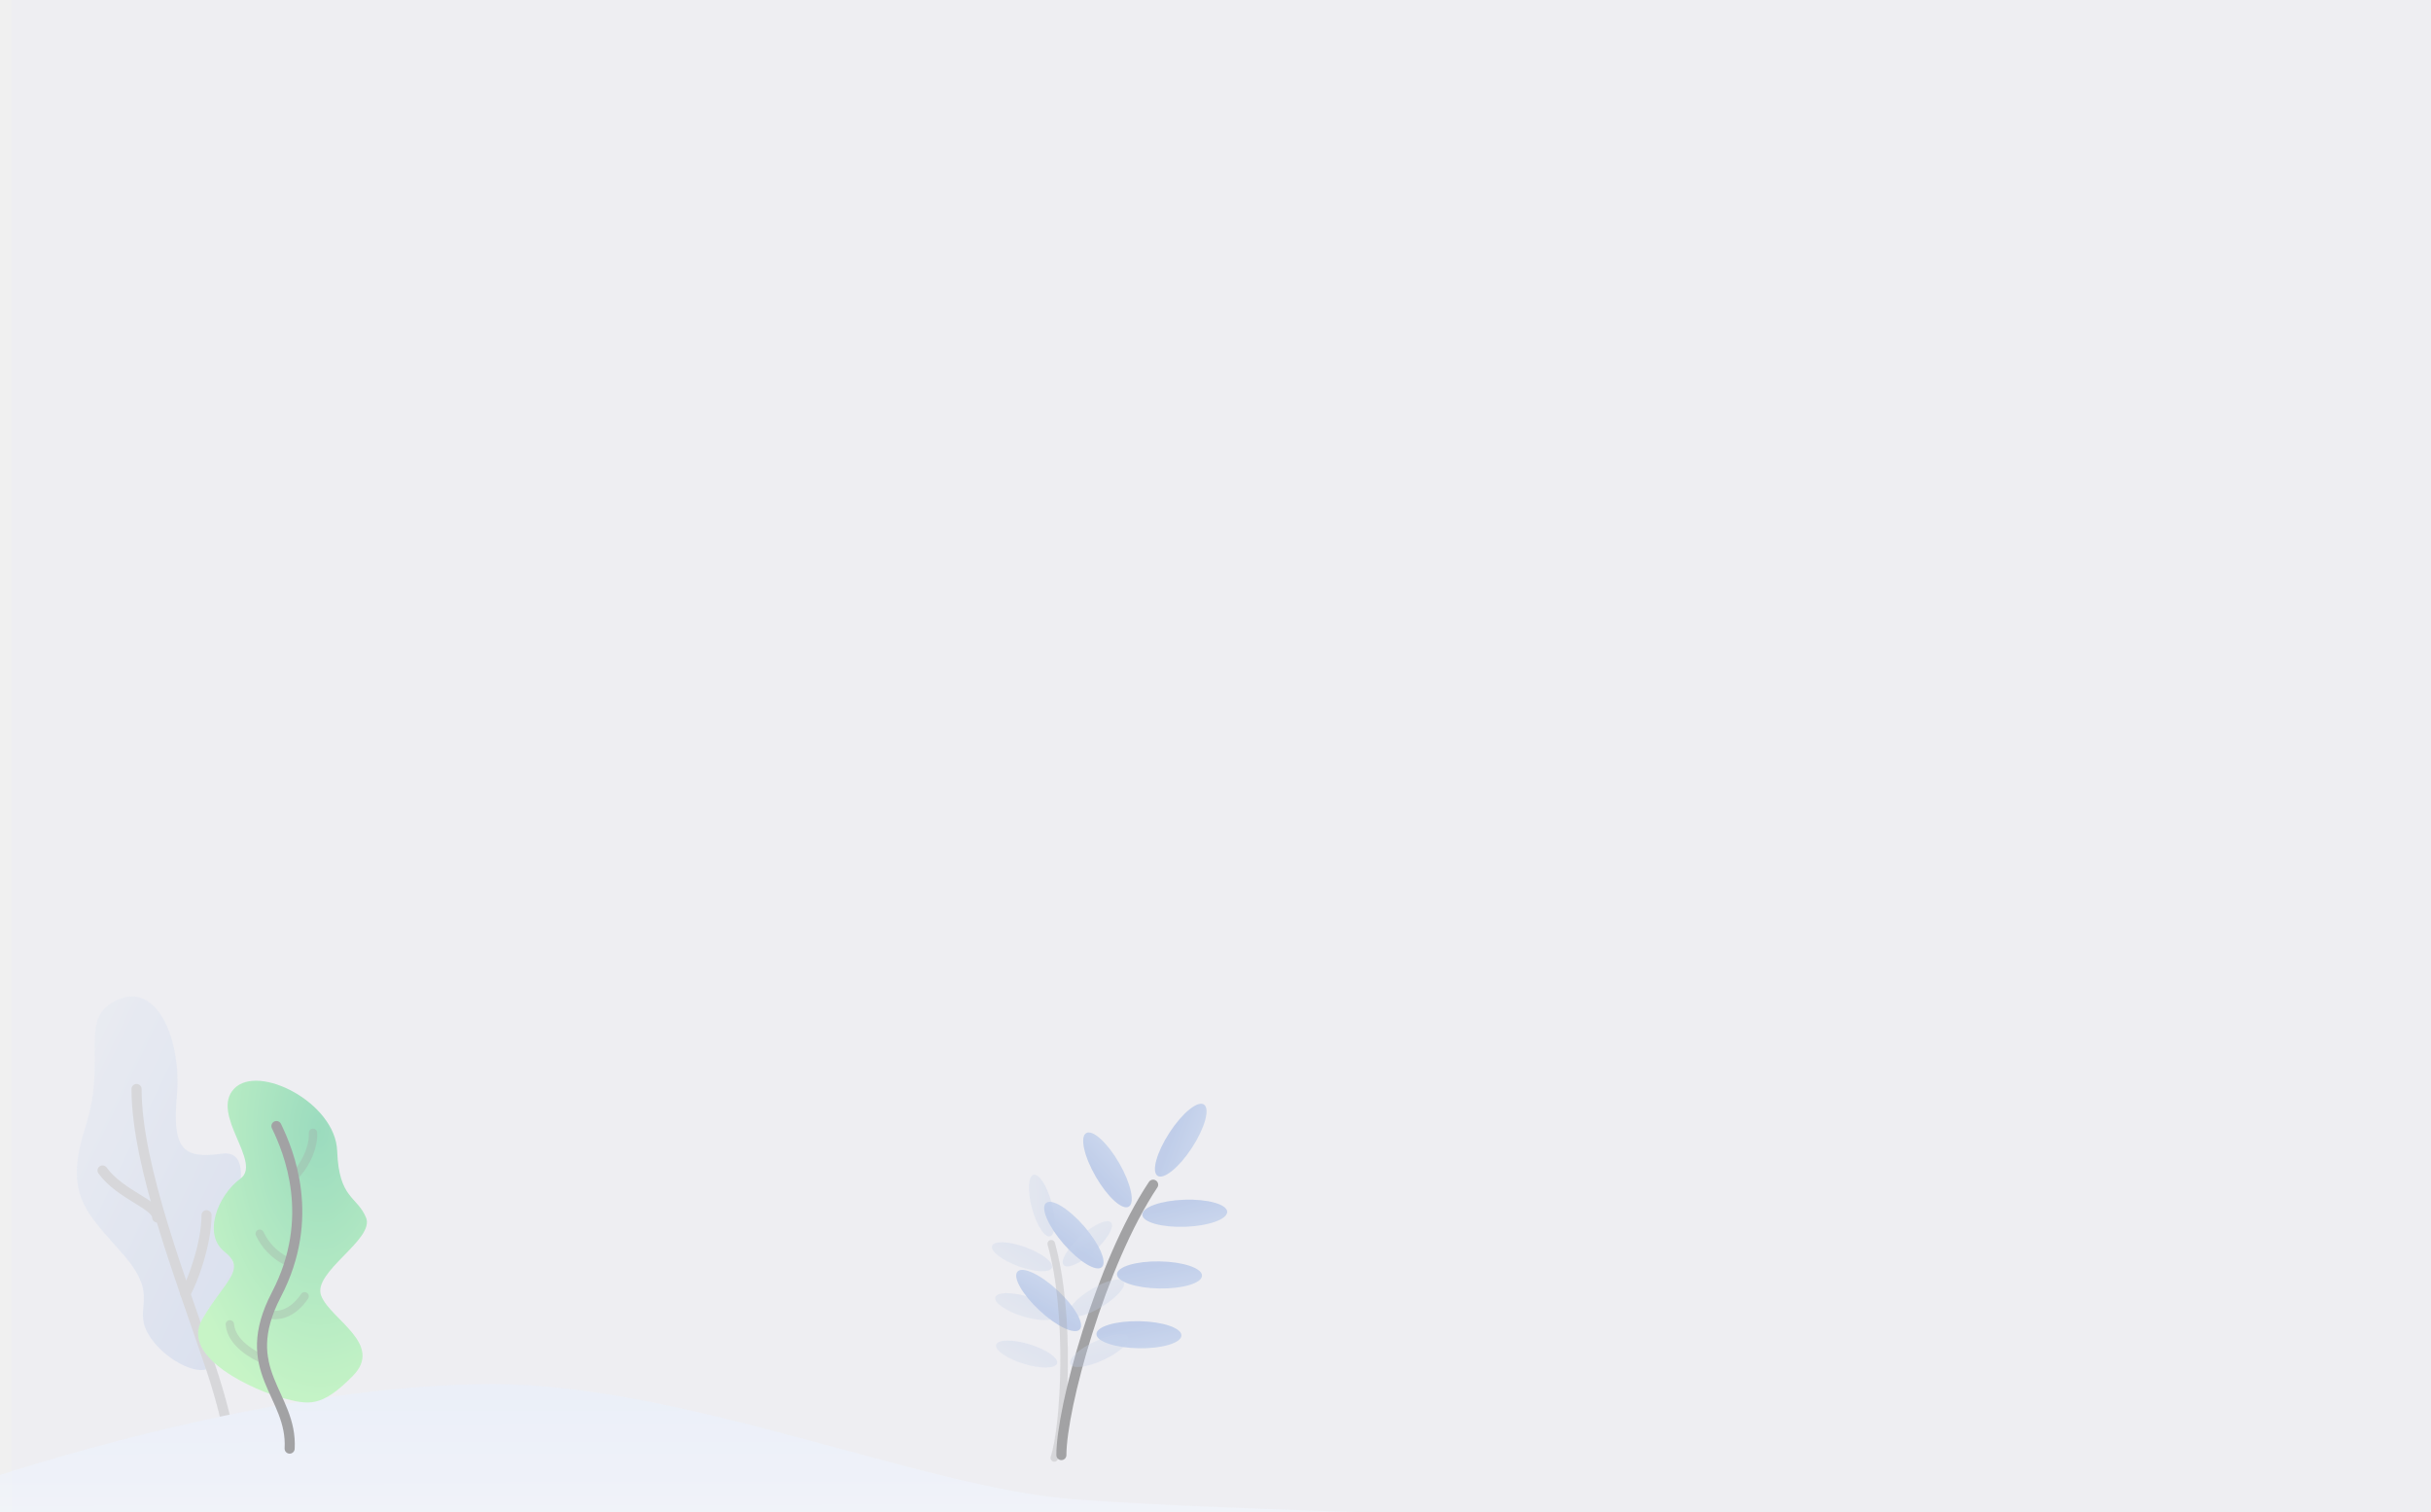
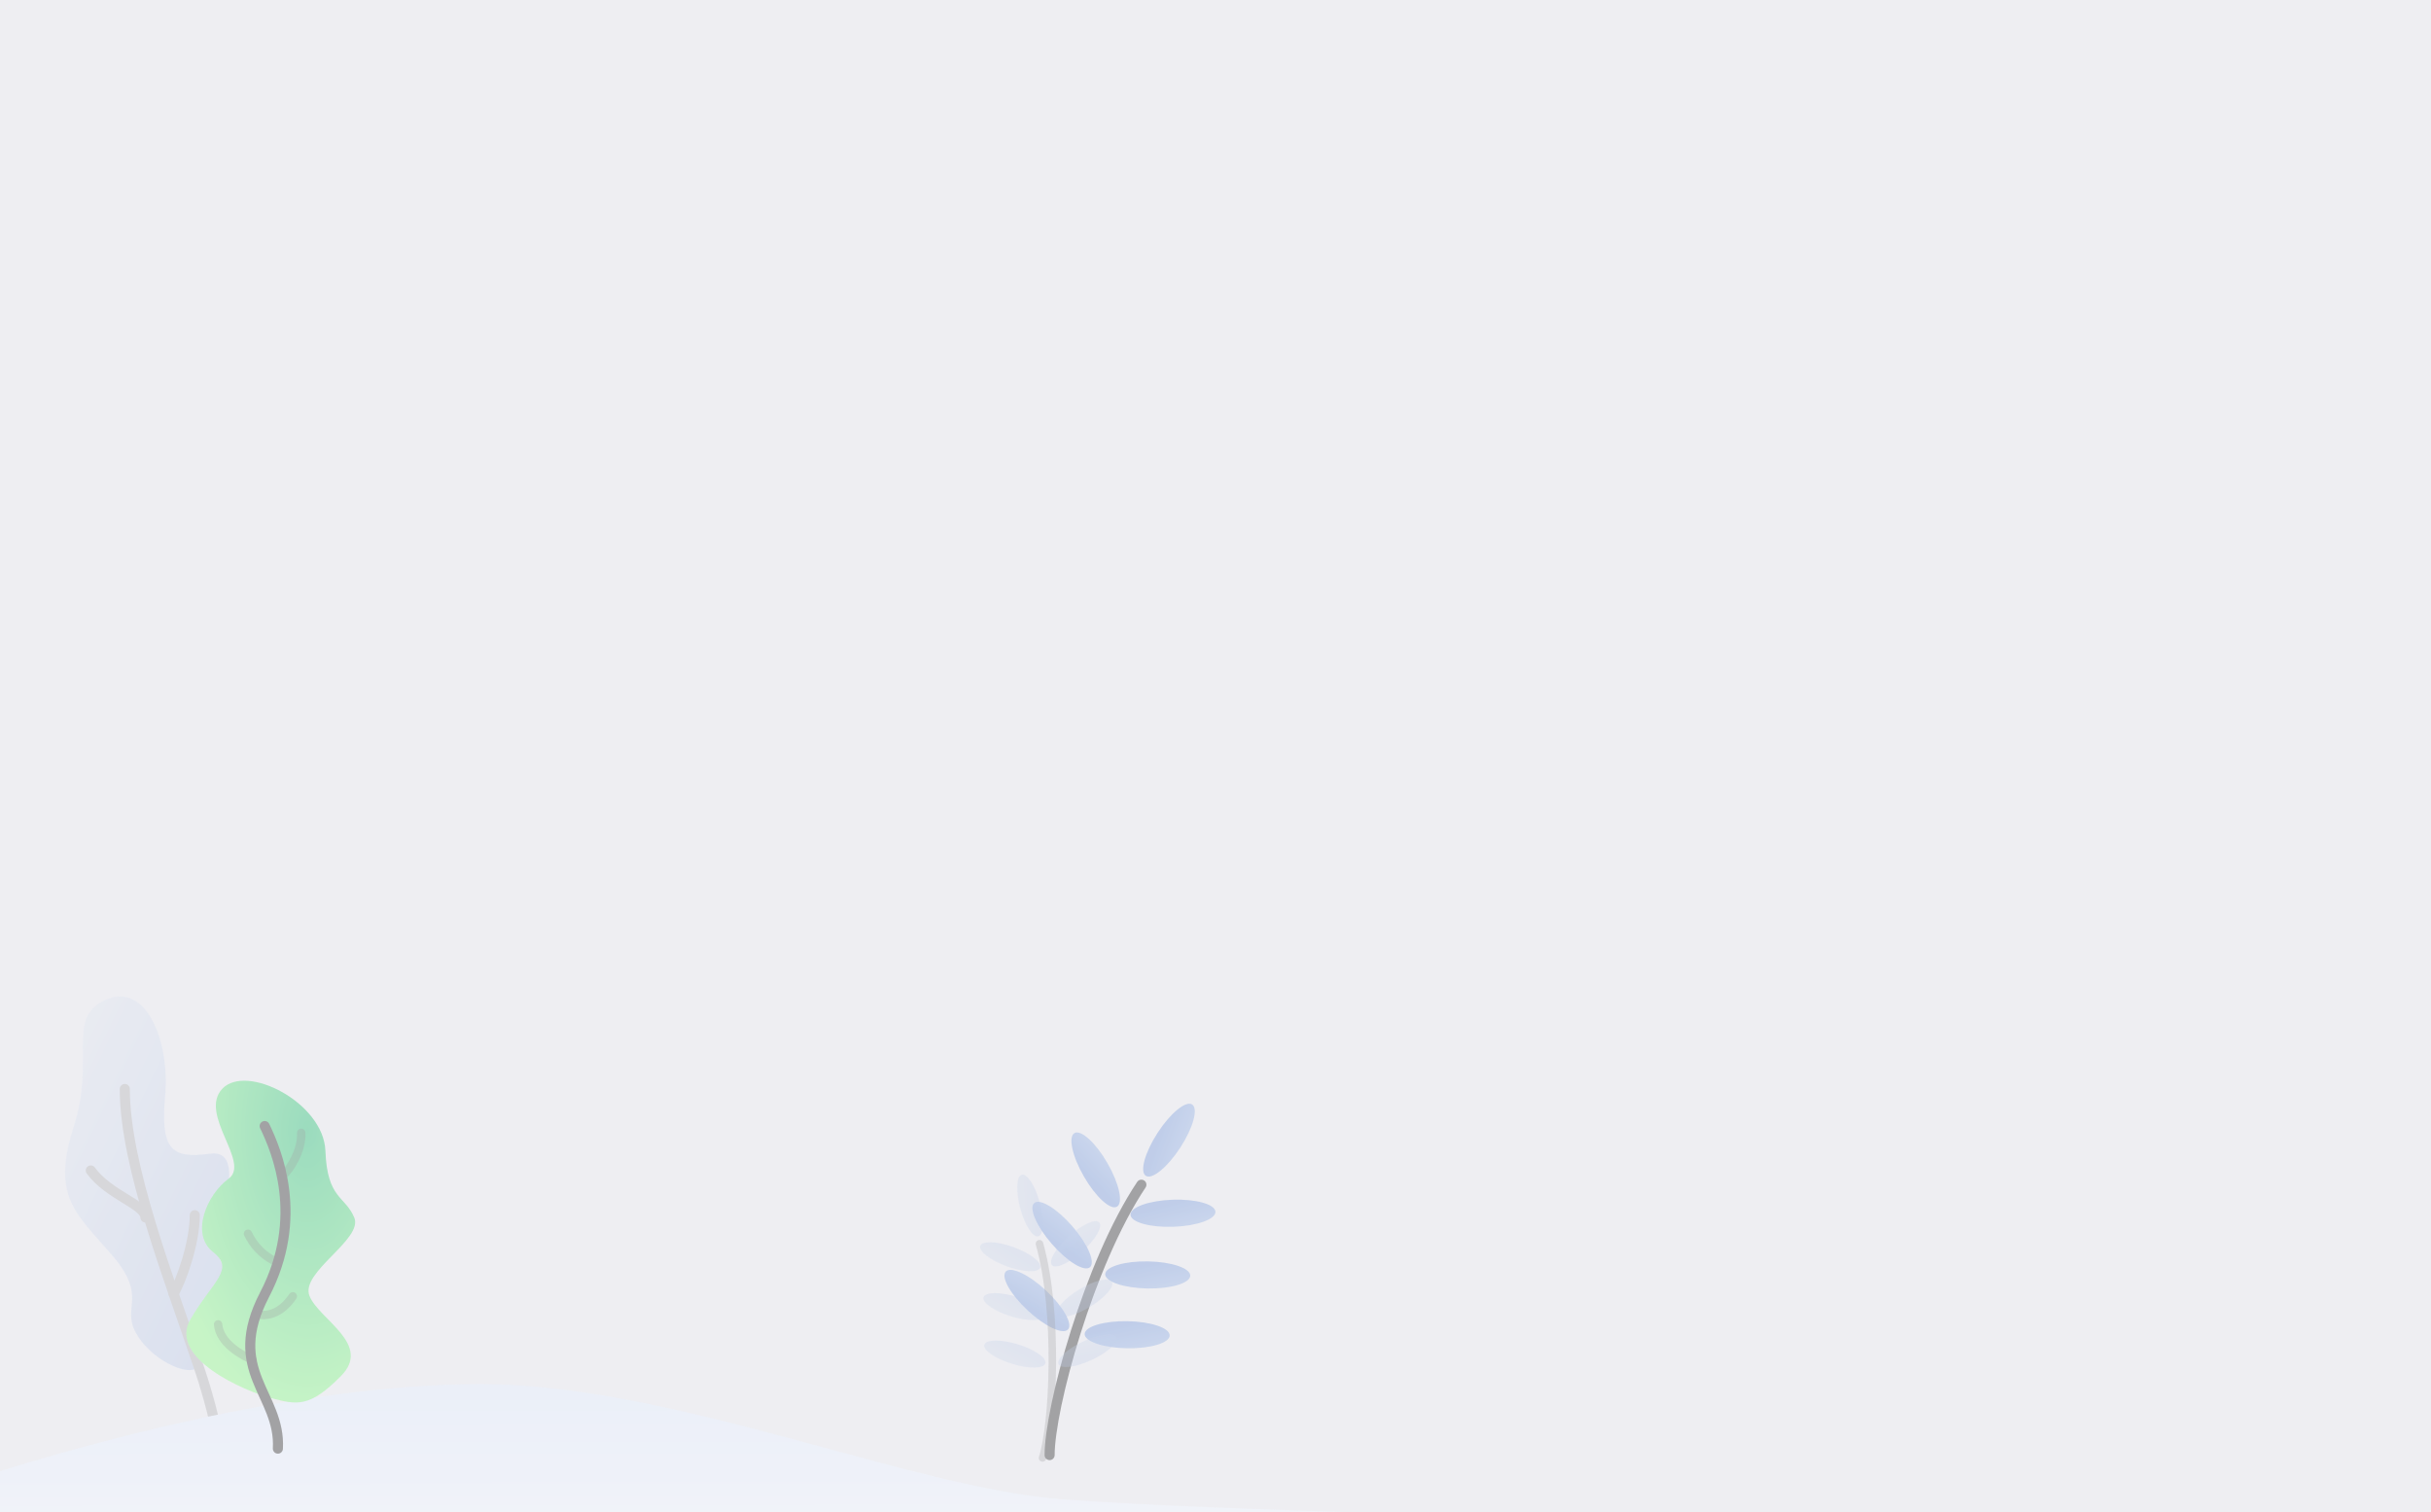
<svg xmlns="http://www.w3.org/2000/svg" xmlns:xlink="http://www.w3.org/1999/xlink" width="1447" height="900" viewBox="0 0 1447 900">
  <defs>
    <clipPath id="clip-path">
      <rect id="Rectangle_849" data-name="Rectangle 849" width="964" height="360" transform="translate(-7 540)" fill="#fff" />
    </clipPath>
    <linearGradient id="linear-gradient" x1="2.276" y1="-0.303" x2="0.5" y2="1" gradientUnits="objectBoundingBox">
      <stop offset="0" stop-color="#cfddf3" />
      <stop offset="1" stop-color="#a1b8e3" />
    </linearGradient>
    <linearGradient id="linear-gradient-8" x1="0.317" y1="-0.092" x2="1.113" y2="0.75" gradientUnits="objectBoundingBox">
      <stop offset="0" stop-color="#cfddf3" />
      <stop offset="1" stop-color="#7fa1e0" />
    </linearGradient>
    <linearGradient id="linear-gradient-9" x1="0.507" y1="0.748" x2="0.5" y2="-0.627" gradientUnits="objectBoundingBox">
      <stop offset="0" stop-color="#fff" />
      <stop offset="1" stop-color="#d6e3fa" />
    </linearGradient>
    <linearGradient id="linear-gradient-10" x1="-1.276" y1="-0.303" xlink:href="#linear-gradient" />
    <radialGradient id="radial-gradient" cx="0.719" cy="0.155" r="0.89" gradientUnits="objectBoundingBox">
      <stop offset="0" stop-color="#64cf9b" />
      <stop offset="1" stop-color="#adf9a9" />
    </radialGradient>
  </defs>
-   <g id="splash_screen_background" data-name="splash screen background" transform="translate(7)">
-     <rect id="Rectangle_83" data-name="Rectangle 83" width="1440" height="900" fill="rgba(236,236,245,0.5)" />
+   <g id="splash_screen_background" data-name="splash screen background">
+     <rect id="Rectangle_83" data-name="Rectangle 83" width="1447" height="900" fill="rgba(236,236,245,0.5)" />
    <g id="Mask_Group_5" data-name="Mask Group 5" clip-path="url(#clip-path)">
      <g id="Group_1017" data-name="Group 1017" transform="translate(-9.5 162.132)" opacity="0.6">
        <g id="plant" transform="translate(602.672 490.935)">
          <path id="stem" d="M0,160.948C0,133.141,23.244,47.087,54.62,0" transform="translate(31.589 52.137)" fill="none" stroke="#707070" stroke-linecap="round" stroke-miterlimit="10" stroke-width="6" />
          <ellipse id="leaf" cx="8.064" cy="25.305" rx="8.064" ry="25.305" transform="translate(39.393 25.433) rotate(-30)" fill="url(#linear-gradient)" />
          <ellipse id="leaf-2" data-name="leaf" cx="8.064" cy="25.305" rx="8.064" ry="25.305" transform="matrix(0.035, 0.999, -0.999, 0.035, 130.014, 60.192)" fill="url(#linear-gradient)" />
          <ellipse id="leaf-3" data-name="leaf" cx="8.064" cy="25.305" rx="8.064" ry="25.305" transform="matrix(-0.017, 1, -1, -0.017, 115.431, 98.219)" fill="url(#linear-gradient)" />
          <ellipse id="leaf-4" data-name="leaf" cx="8.064" cy="25.305" rx="8.064" ry="25.305" transform="matrix(-0.017, 1, -1, -0.017, 103.195, 133.814)" fill="url(#linear-gradient)" />
          <ellipse id="leaf-5" data-name="leaf" cx="8.064" cy="25.305" rx="8.064" ry="25.305" transform="matrix(0.839, 0.545, -0.545, 0.839, 109.668, 0)" fill="url(#linear-gradient)" />
          <ellipse id="leaf-6" data-name="leaf" cx="8.064" cy="25.305" rx="8.064" ry="25.305" transform="translate(16.335 68.339) rotate(-41)" fill="url(#linear-gradient)" />
          <ellipse id="leaf-7" data-name="leaf" cx="8.064" cy="25.305" rx="8.064" ry="25.305" transform="translate(0 109.716) rotate(-47)" fill="url(#linear-gradient)" />
        </g>
        <g id="tree" transform="translate(48.242 431)" opacity="0.3">
          <path id="leaves" d="M78.353,221.145c-5.736,5.074-27.548-5.074-36.2-20.825s7.394-21.358-14.426-46.55S-8.092,118.93,5.15,77.4.1,12.8,24.27,1.969,62.362,27.091,59.59,58.717s2.9,38.181,26.541,34.9,3.71,43.153,3.71,53.288,14.336,28.959,11.362,43.122S84.088,216.071,78.353,221.145Z" transform="translate(0 0)" fill="url(#linear-gradient-8)" />
          <path id="branch" d="M0,46.776C4.25,39.9,12.656,16.929,12.656,0" transform="translate(64.544 130.218)" fill="none" stroke="#707070" stroke-linecap="round" stroke-miterlimit="10" stroke-width="6" />
          <path id="branch-2" data-name="branch" d="M-25.963,28c0-7.779-21.84-13.24-32.531-28" transform="translate(73.792 103.604)" fill="none" stroke="#707070" stroke-linecap="round" stroke-miterlimit="10" stroke-width="6" />
          <path id="branch-3" data-name="branch" d="M60.841,235.565c-1.453-7.21-5.256-35.492-16.293-68.595C27.084,114.593,0,46.188,0,0" transform="translate(35.539 55.095)" fill="none" stroke="#707070" stroke-linecap="round" stroke-miterlimit="10" stroke-width="6" />
        </g>
        <path id="ground" d="M0,53.981C50.732,38,179.963,0,293.606,0S548.122,61.516,639.033,68.5,963.8,80.313,963.8,80.313V255.27H0S0,115.22,0,53.981Z" transform="translate(2.5 661.8)" fill="url(#linear-gradient-9)" />
        <g id="plant-2" data-name="plant" transform="matrix(-0.951, -0.309, 0.309, -0.951, 652.615, 713.059)" opacity="0.3">
          <path id="stem-2" data-name="stem" d="M41.139,120.711C41.139,99.856,23.632,35.315,0,0" transform="translate(64.873 120.711) rotate(180)" fill="none" stroke="#707070" stroke-linecap="round" stroke-miterlimit="10" stroke-width="4.5" />
          <ellipse id="leaf-8" data-name="leaf" cx="6.074" cy="18.978" rx="6.074" ry="18.978" transform="translate(40.172 146.8) rotate(-150)" fill="url(#linear-gradient-10)" />
          <ellipse id="leaf-9" data-name="leaf" cx="6.074" cy="18.978" rx="6.074" ry="18.978" transform="matrix(-0.035, 0.999, -0.999, -0.035, 98.209, 102.555)" fill="url(#linear-gradient-10)" />
          <ellipse id="leaf-10" data-name="leaf" cx="6.074" cy="18.978" rx="6.074" ry="18.978" transform="matrix(0.017, 1, -1, 0.017, 86.59, 74.03)" fill="url(#linear-gradient-10)" />
          <ellipse id="leaf-11" data-name="leaf" cx="6.074" cy="18.978" rx="6.074" ry="18.978" transform="matrix(0.017, 1, -1, 0.017, 77.374, 47.334)" fill="url(#linear-gradient-10)" />
          <ellipse id="leaf-12" data-name="leaf" cx="6.074" cy="18.978" rx="6.074" ry="18.978" transform="matrix(-0.839, 0.545, -0.545, -0.839, 92.686, 153.212)" fill="url(#linear-gradient-10)" />
          <ellipse id="leaf-13" data-name="leaf" cx="6.074" cy="18.978" rx="6.074" ry="18.978" transform="translate(21.465 116.513) rotate(-139)" fill="url(#linear-gradient-10)" />
          <ellipse id="leaf-14" data-name="leaf" cx="6.074" cy="18.978" rx="6.074" ry="18.978" transform="translate(8.285 86.392) rotate(-133)" fill="url(#linear-gradient-10)" />
        </g>
        <g id="tree-2" data-name="tree" transform="translate(120.402 481.175)">
          <path id="leaves-2" data-name="leaves" d="M71.372,209.114c-15.531-4.071-61.346-23.757-47.949-46.8s26.794-29.673,13.4-40.2S32.941,88.17,46.186,78.532s-18.12-38.35-3.752-53.542,60.3,8.276,61.359,37,11.749,26.737,17.179,39.707-32.189,32.438-26.691,46.53S131.843,177.015,113.062,196,86.9,213.186,71.372,209.114Z" transform="translate(-21 -20.22)" fill="url(#radial-gradient)" />
          <path id="stem-3" data-name="stem" d="M20.876,196.762C22.688,164.278-10.8,150.733,13.019,105s7.269-85.212,0-100.248" transform="translate(33.626 22.237)" fill="rgba(0,0,0,0)" stroke="#707070" stroke-linecap="round" stroke-linejoin="round" stroke-miterlimit="10" stroke-width="6" />
          <path id="branch-4" data-name="branch" stroke="#707070" d="M19.572,20.128A34.642,34.642,0,0,1,4,4" fill="rgba(0,0,0,0)" transform="translate(32.706 87.085)" stroke-linecap="round" stroke-linejoin="round" stroke-miterlimit="10" stroke-width="5" opacity="0.3" />
          <path id="branch-5" data-name="branch" stroke="#707070" d="M24.577,25.133C18.127,22.463,4.935,15.132,4,4" fill="rgba(0,0,0,0)" transform="translate(14.909 141.031)" stroke-linecap="round" stroke-linejoin="round" stroke-miterlimit="10" stroke-width="5" opacity="0.3" />
          <path id="branch-6" data-name="branch" stroke="#707070" d="M4,14.567C9.806,16.2,18.416,14.714,25.69,4" fill="rgba(0,0,0,0)" transform="translate(37.711 124.347)" stroke-linecap="round" stroke-linejoin="round" stroke-miterlimit="10" stroke-width="5" opacity="0.3" />
          <path id="branch-7" data-name="branch" stroke="#707070" d="M4,29.027C7.783,26.044,15.138,14.265,14.567,4" fill="rgba(0,0,0,0)" transform="translate(53.839 27.022)" stroke-linecap="round" stroke-linejoin="round" stroke-miterlimit="10" stroke-width="5" opacity="0.3" />
        </g>
      </g>
    </g>
  </g>
</svg>
